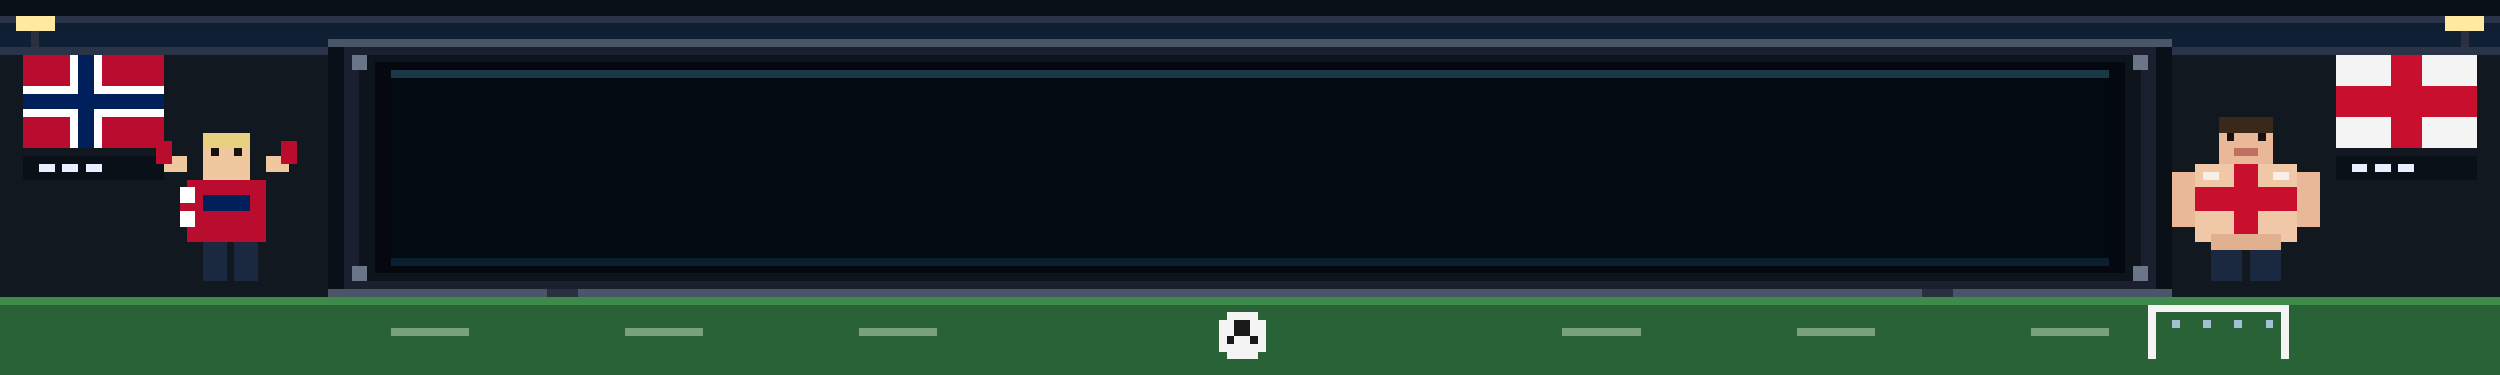
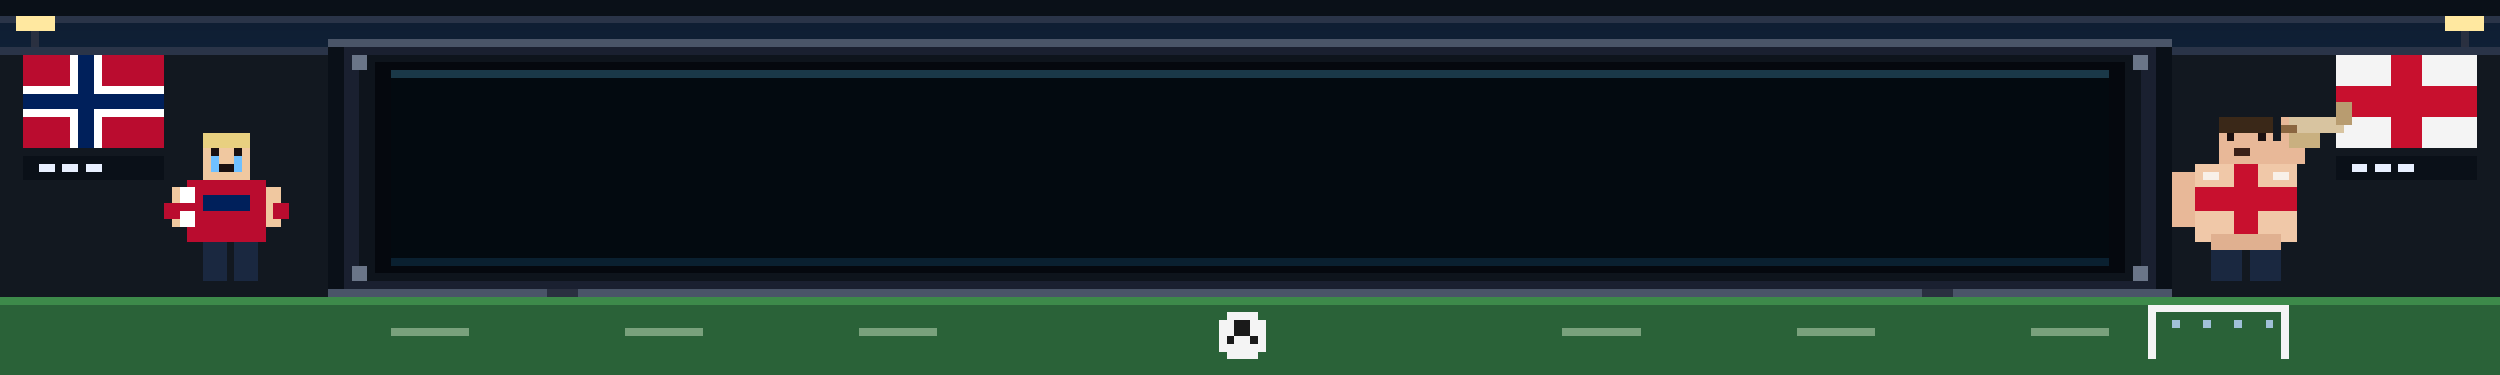
<svg xmlns="http://www.w3.org/2000/svg" width="960" height="144" viewBox="0 0 320 48" shape-rendering="crispEdges">
  <defs>
    <linearGradient id="sky" x1="0" y1="0" x2="0" y2="1">
      <stop offset="0%" stop-color="#0e1c30" />
      <stop offset="100%" stop-color="#1a3a5c" />
    </linearGradient>
  </defs>
  <rect width="320" height="48" fill="url(#sky)" />
  <rect x="0" y="0" width="320" height="2" fill="#0a1018" />
  <rect x="0" y="2" width="320" height="1" fill="#2a3448" />
  <rect x="4" y="3" width="1" height="4" fill="#2a3040" />
  <rect x="2" y="2" width="5" height="2" fill="#ffe8a0" />
  <rect x="315" y="3" width="1" height="4" fill="#2a3040" />
  <rect x="313" y="2" width="5" height="2" fill="#ffe8a0" />
  <rect x="0" y="6" width="42" height="32" fill="#121820" />
  <rect x="0" y="6" width="42" height="1" fill="#2a3448" />
  <rect x="3" y="7" width="18" height="12" fill="#ba0c2f" />
  <rect x="9" y="7" width="4" height="12" fill="#ffffff" />
  <rect x="3" y="11" width="18" height="4" fill="#ffffff" />
  <rect x="10" y="7" width="2" height="12" fill="#00205b" />
  <rect x="3" y="12" width="18" height="2" fill="#00205b" />
  <rect x="3" y="20" width="18" height="3" fill="#0a1018" />
  <rect x="5" y="21" width="2" height="1" fill="#e8f0ff" />
  <rect x="8" y="21" width="2" height="1" fill="#e8f0ff" />
  <rect x="11" y="21" width="2" height="1" fill="#e8f0ff" />
  <rect x="26" y="18" width="6" height="5" fill="#f0c8a0" />
  <rect x="26" y="17" width="6" height="2" fill="#e8d080" />
  <rect x="27" y="19" width="1" height="1" fill="#1a1010" />
  <rect x="30" y="19" width="1" height="1" fill="#1a1010" />
+   <rect x="27" y="20" width="1" height="2" fill="#70c0ff" />
+   <rect x="30" y="20" width="1" height="2" fill="#70c0ff" />
+   <rect x="28" y="21" width="2" height="1" fill="#1a1010" />
  <rect x="24" y="23" width="10" height="8" fill="#ba0c2f" />
  <rect x="26" y="25" width="6" height="2" fill="#00205b" />
-   <rect x="21" y="20" width="3" height="2" fill="#f0c8a0" />
-   <rect x="20" y="18" width="2" height="3" fill="#ba0c2f" />
-   <rect x="34" y="20" width="3" height="2" fill="#f0c8a0" />
-   <rect x="36" y="18" width="2" height="3" fill="#ba0c2f" />
+   <rect x="22" y="24" width="2" height="5" fill="#f0c8a0" />
+   <rect x="21" y="26" width="2" height="2" fill="#ba0c2f" />
+   <rect x="34" y="24" width="2" height="5" fill="#f0c8a0" />
+   <rect x="35" y="26" width="2" height="2" fill="#ba0c2f" />
  <rect x="26" y="31" width="3" height="5" fill="#1a2840" />
  <rect x="30" y="31" width="3" height="5" fill="#1a2840" />
  <rect x="23" y="24" width="2" height="5" fill="#ffffff" />
  <rect x="23" y="26" width="2" height="1" fill="#ba0c2f" />
  <rect x="278" y="6" width="42" height="32" fill="#121820" />
  <rect x="278" y="6" width="42" height="1" fill="#2a3448" />
  <rect x="299" y="7" width="18" height="12" fill="#f4f4f4" />
  <rect x="306" y="7" width="4" height="12" fill="#c8102e" />
  <rect x="299" y="11" width="18" height="4" fill="#c8102e" />
  <rect x="299" y="20" width="18" height="3" fill="#0a1018" />
  <rect x="301" y="21" width="2" height="1" fill="#e8f0ff" />
  <rect x="304" y="21" width="2" height="1" fill="#e8f0ff" />
  <rect x="307" y="21" width="2" height="1" fill="#e8f0ff" />
  <rect x="284" y="16" width="7" height="5" fill="#e8b898" />
  <rect x="284" y="15" width="7" height="2" fill="#3a2818" />
  <rect x="285" y="17" width="1" height="1" fill="#1a1010" />
  <rect x="289" y="17" width="1" height="1" fill="#1a1010" />
-   <rect x="286" y="19" width="3" height="1" fill="#c07060" />
+   <rect x="286" y="19" width="2" height="1" fill="#3a2018" />
  <rect x="281" y="21" width="13" height="10" fill="#f0c8a8" />
  <rect x="286" y="21" width="3" height="10" fill="#c8102e" />
  <rect x="281" y="24" width="13" height="3" fill="#c8102e" />
  <rect x="282" y="22" width="2" height="1" fill="#f8f0e8" />
  <rect x="291" y="22" width="2" height="1" fill="#f8f0e8" />
  <rect x="278" y="22" width="3" height="7" fill="#e8b898" />
-   <rect x="294" y="22" width="3" height="7" fill="#e8b898" />
+   <rect x="292" y="15" width="3" height="6" fill="#e8b898" />
+   <rect x="290" y="18" width="3" height="3" fill="#e8b898" />
+   <rect x="293" y="15" width="7" height="2" fill="#d8c4a0" />
+   <rect x="299" y="13" width="2" height="3" fill="#b89c70" />
+   <rect x="293" y="17" width="4" height="2" fill="#c9b080" />
+   <rect x="292" y="16" width="2" height="1" fill="#8a6640" />
  <rect x="283" y="30" width="9" height="2" fill="#e0b090" />
  <rect x="283" y="32" width="4" height="4" fill="#1a2840" />
  <rect x="288" y="32" width="4" height="4" fill="#1a2840" />
-   <rect x="276" y="24" width="2" height="4" fill="#c8102e" />
-   <rect x="276" y="25" width="2" height="1" fill="#f4f4f4" />
  <rect x="42" y="5" width="236" height="33" fill="#0a1018" />
  <rect x="42" y="5" width="236" height="1" fill="#4a5568" />
  <rect x="42" y="37" width="236" height="1" fill="#4a5568" />
  <rect x="44" y="6" width="232" height="31" fill="#1a2030" />
  <rect x="46" y="7" width="228" height="29" fill="#0e141c" />
  <rect x="48" y="8" width="224" height="27" fill="#05080e" />
  <rect x="50" y="9" width="220" height="25" fill="#030a10" />
  <rect x="50" y="9" width="220" height="1" fill="#1a3848" />
  <rect x="50" y="33" width="220" height="1" fill="#0a2030" />
  <rect x="45" y="7" width="2" height="2" fill="#6a7588" />
  <rect x="273" y="7" width="2" height="2" fill="#6a7588" />
  <rect x="45" y="34" width="2" height="2" fill="#6a7588" />
  <rect x="273" y="34" width="2" height="2" fill="#6a7588" />
  <rect x="70" y="37" width="4" height="2" fill="#2a3040" />
  <rect x="246" y="37" width="4" height="2" fill="#2a3040" />
  <rect x="0" y="38" width="320" height="10" fill="#2a6238" />
  <rect x="0" y="38" width="320" height="1" fill="#3d8a4a" />
  <rect x="50" y="42" width="10" height="1" fill="#c8e0c0" opacity="0.5" />
  <rect x="80" y="42" width="10" height="1" fill="#c8e0c0" opacity="0.5" />
  <rect x="110" y="42" width="10" height="1" fill="#c8e0c0" opacity="0.5" />
  <rect x="200" y="42" width="10" height="1" fill="#c8e0c0" opacity="0.5" />
  <rect x="230" y="42" width="10" height="1" fill="#c8e0c0" opacity="0.5" />
  <rect x="260" y="42" width="10" height="1" fill="#c8e0c0" opacity="0.5" />
  <rect x="275" y="39" width="1" height="7" fill="#f4f4f4" />
  <rect x="292" y="39" width="1" height="7" fill="#f4f4f4" />
  <rect x="275" y="39" width="18" height="1" fill="#f4f4f4" />
  <rect x="278" y="41" width="1" height="1" fill="#a0c0d8" />
  <rect x="282" y="41" width="1" height="1" fill="#a0c0d8" />
  <rect x="286" y="41" width="1" height="1" fill="#a0c0d8" />
  <rect x="290" y="41" width="1" height="1" fill="#a0c0d8" />
  <g transform="translate(155,40)">
    <rect x="2" y="0" width="4" height="1" fill="#f4f4f4" />
    <rect x="1" y="1" width="6" height="4" fill="#f4f4f4" />
    <rect x="2" y="5" width="4" height="1" fill="#f4f4f4" />
    <rect x="3" y="1" width="2" height="2" fill="#1a1a1a" />
    <rect x="2" y="3" width="1" height="1" fill="#1a1a1a" />
    <rect x="5" y="3" width="1" height="1" fill="#1a1a1a" />
  </g>
</svg>
